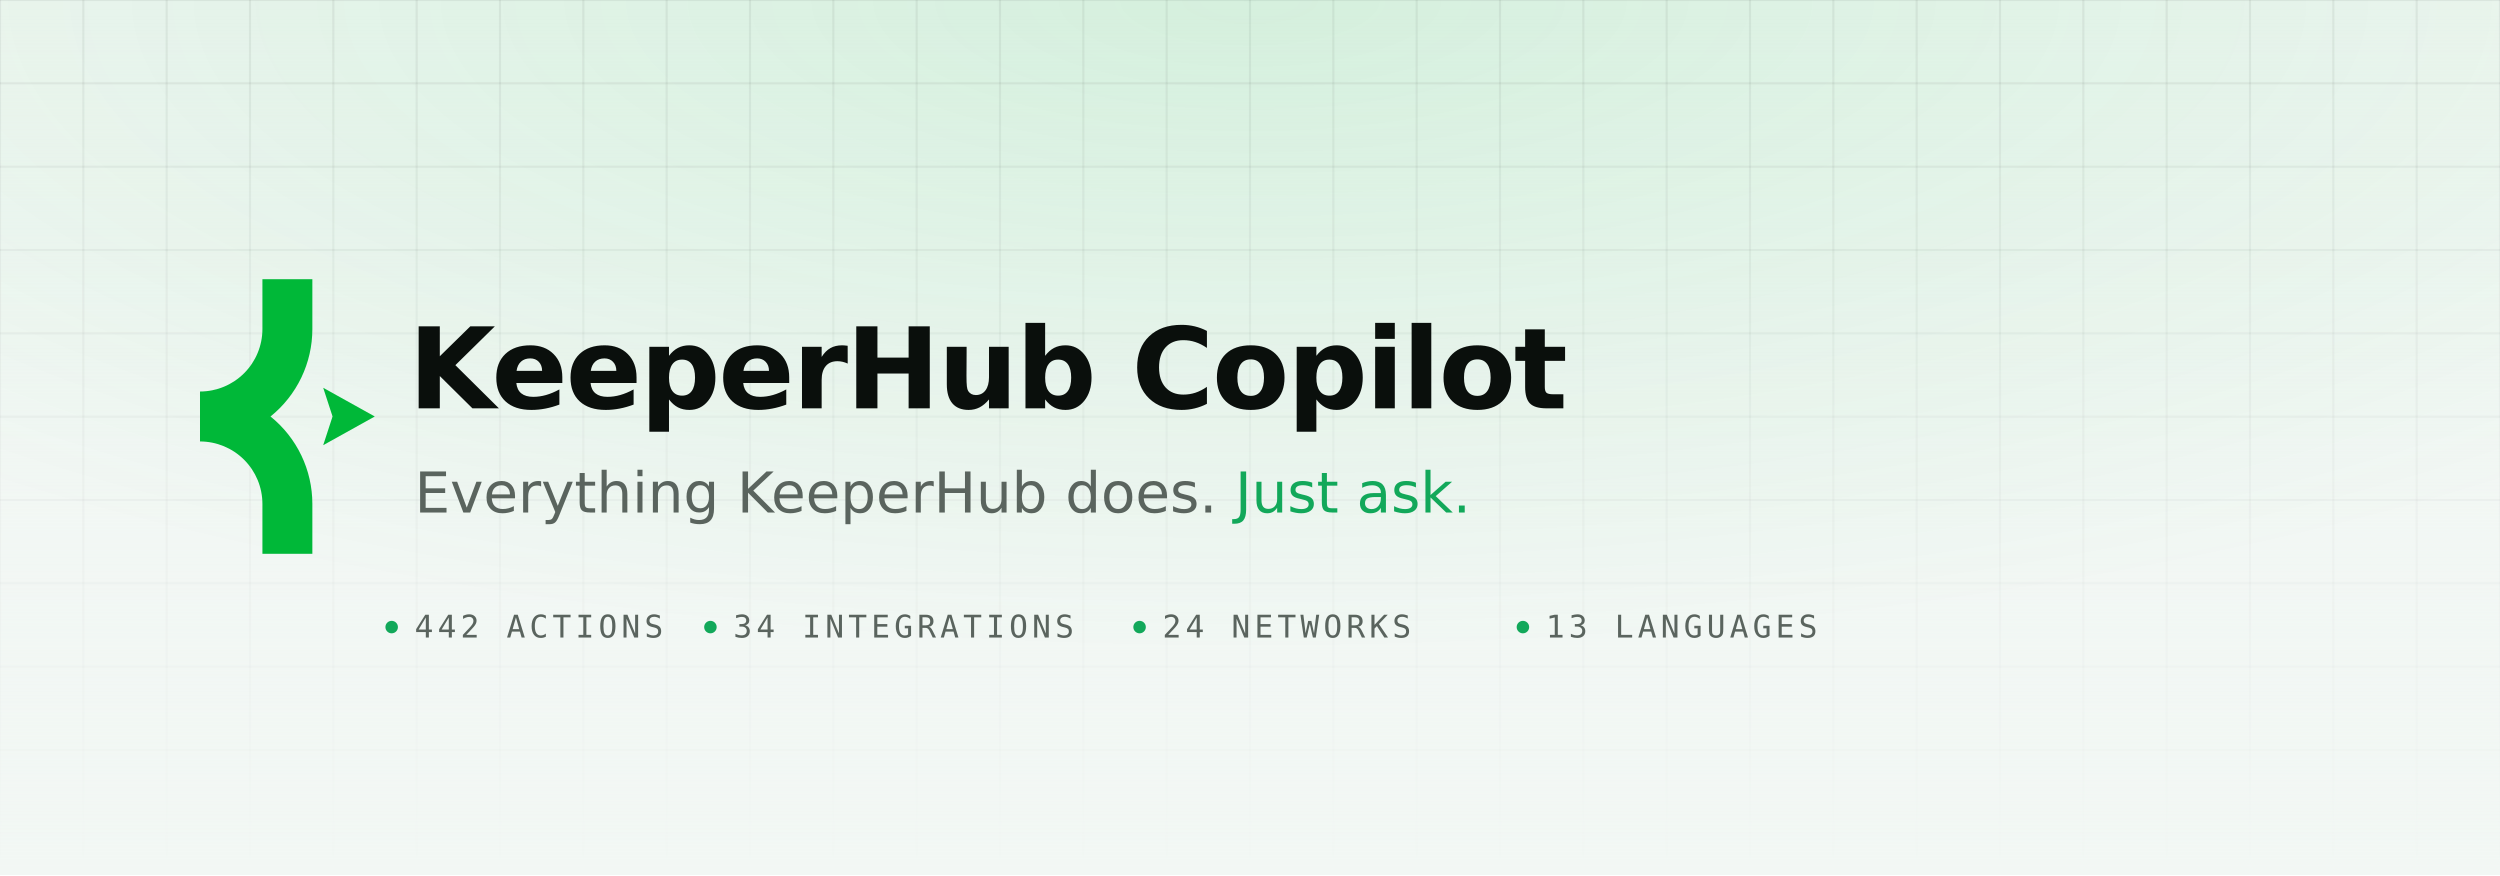
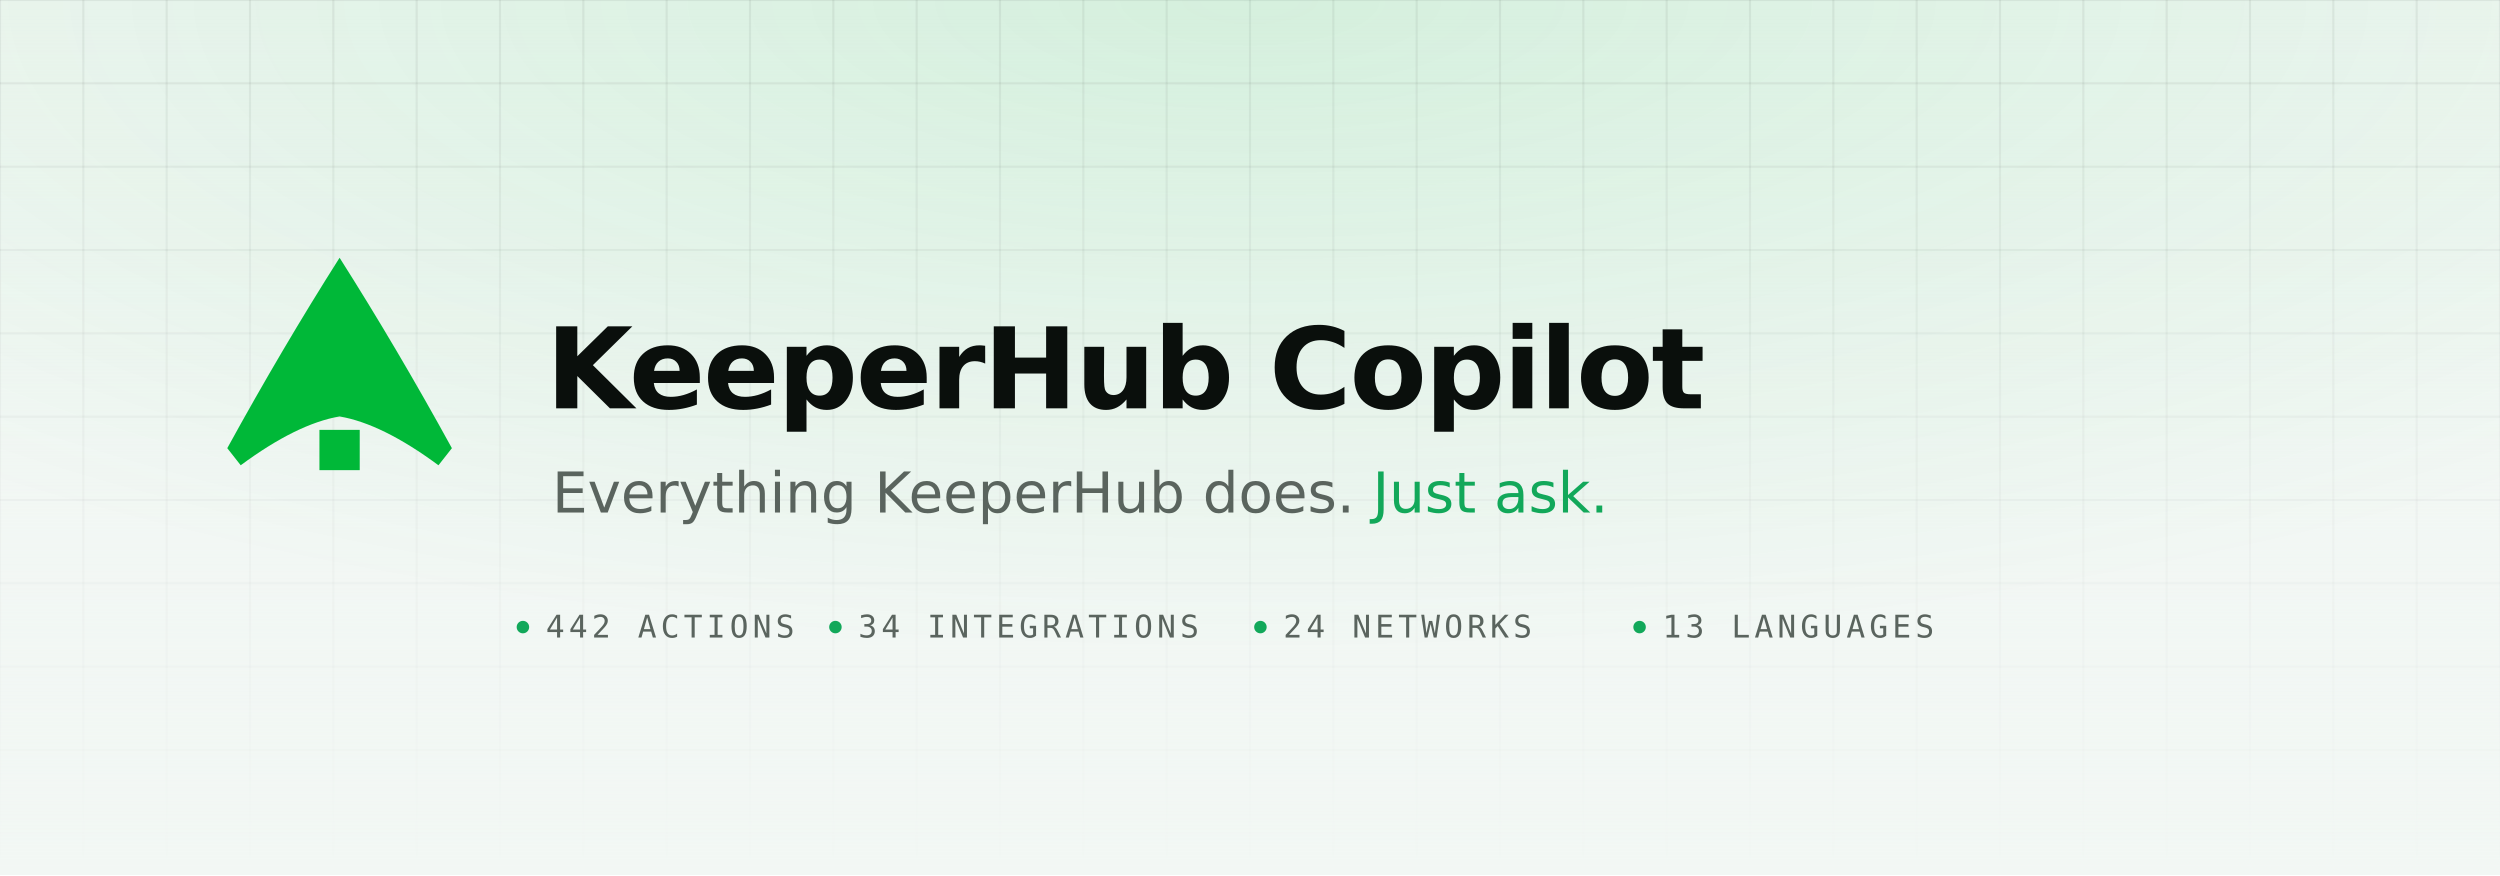
<svg xmlns="http://www.w3.org/2000/svg" width="1200" height="420" viewBox="0 0 1200 420" role="img" aria-label="KeeperHub Copilot — everything KeeperHub does, just ask">
  <defs>
    <radialGradient id="wash" cx="50%" cy="0%" r="75%">
      <stop offset="0%" stop-color="#00B838" stop-opacity="0.12" />
      <stop offset="100%" stop-color="#00B838" stop-opacity="0" />
    </radialGradient>
    <linearGradient id="fade" x1="0" y1="0" x2="0" y2="1">
      <stop offset="0%" stop-color="#F2F7F4" stop-opacity="0" />
      <stop offset="100%" stop-color="#F2F7F4" stop-opacity="1" />
    </linearGradient>
  </defs>
  <rect width="1200" height="420" fill="#F2F7F4" />
  <g>
-     <line x1="0" y1="0" x2="0" y2="420" stroke="rgba(10,15,12,0.06)" stroke-width="1" />
-     <line x1="40" y1="0" x2="40" y2="420" stroke="rgba(10,15,12,0.06)" stroke-width="1" />
-     <line x1="80" y1="0" x2="80" y2="420" stroke="rgba(10,15,12,0.06)" stroke-width="1" />
-     <line x1="120" y1="0" x2="120" y2="420" stroke="rgba(10,15,12,0.06)" stroke-width="1" />
-     <line x1="160" y1="0" x2="160" y2="420" stroke="rgba(10,15,12,0.06)" stroke-width="1" />
-     <line x1="200" y1="0" x2="200" y2="420" stroke="rgba(10,15,12,0.06)" stroke-width="1" />
-     <line x1="240" y1="0" x2="240" y2="420" stroke="rgba(10,15,12,0.06)" stroke-width="1" />
-     <line x1="280" y1="0" x2="280" y2="420" stroke="rgba(10,15,12,0.06)" stroke-width="1" />
-     <line x1="320" y1="0" x2="320" y2="420" stroke="rgba(10,15,12,0.06)" stroke-width="1" />
-     <line x1="360" y1="0" x2="360" y2="420" stroke="rgba(10,15,12,0.06)" stroke-width="1" />
-     <line x1="400" y1="0" x2="400" y2="420" stroke="rgba(10,15,12,0.06)" stroke-width="1" />
-     <line x1="440" y1="0" x2="440" y2="420" stroke="rgba(10,15,12,0.06)" stroke-width="1" />
-     <line x1="480" y1="0" x2="480" y2="420" stroke="rgba(10,15,12,0.06)" stroke-width="1" />
-     <line x1="520" y1="0" x2="520" y2="420" stroke="rgba(10,15,12,0.06)" stroke-width="1" />
-     <line x1="560" y1="0" x2="560" y2="420" stroke="rgba(10,15,12,0.06)" stroke-width="1" />
-     <line x1="600" y1="0" x2="600" y2="420" stroke="rgba(10,15,12,0.06)" stroke-width="1" />
-     <line x1="640" y1="0" x2="640" y2="420" stroke="rgba(10,15,12,0.06)" stroke-width="1" />
-     <line x1="680" y1="0" x2="680" y2="420" stroke="rgba(10,15,12,0.06)" stroke-width="1" />
-     <line x1="720" y1="0" x2="720" y2="420" stroke="rgba(10,15,12,0.06)" stroke-width="1" />
-     <line x1="760" y1="0" x2="760" y2="420" stroke="rgba(10,15,12,0.06)" stroke-width="1" />
-     <line x1="800" y1="0" x2="800" y2="420" stroke="rgba(10,15,12,0.06)" stroke-width="1" />
-     <line x1="840" y1="0" x2="840" y2="420" stroke="rgba(10,15,12,0.06)" stroke-width="1" />
-     <line x1="880" y1="0" x2="880" y2="420" stroke="rgba(10,15,12,0.06)" stroke-width="1" />
-     <line x1="920" y1="0" x2="920" y2="420" stroke="rgba(10,15,12,0.06)" stroke-width="1" />
-     <line x1="960" y1="0" x2="960" y2="420" stroke="rgba(10,15,12,0.06)" stroke-width="1" />
-     <line x1="1000" y1="0" x2="1000" y2="420" stroke="rgba(10,15,12,0.06)" stroke-width="1" />
-     <line x1="1040" y1="0" x2="1040" y2="420" stroke="rgba(10,15,12,0.06)" stroke-width="1" />
-     <line x1="1080" y1="0" x2="1080" y2="420" stroke="rgba(10,15,12,0.06)" stroke-width="1" />
-     <line x1="1120" y1="0" x2="1120" y2="420" stroke="rgba(10,15,12,0.06)" stroke-width="1" />
-     <line x1="1160" y1="0" x2="1160" y2="420" stroke="rgba(10,15,12,0.06)" stroke-width="1" />
-     <line x1="1200" y1="0" x2="1200" y2="420" stroke="rgba(10,15,12,0.06)" stroke-width="1" />
-     <line x1="0" y1="0" x2="1200" y2="0" stroke="rgba(10,15,12,0.06)" stroke-width="1" />
-     <line x1="0" y1="40" x2="1200" y2="40" stroke="rgba(10,15,12,0.06)" stroke-width="1" />
-     <line x1="0" y1="80" x2="1200" y2="80" stroke="rgba(10,15,12,0.06)" stroke-width="1" />
-     <line x1="0" y1="120" x2="1200" y2="120" stroke="rgba(10,15,12,0.06)" stroke-width="1" />
-     <line x1="0" y1="160" x2="1200" y2="160" stroke="rgba(10,15,12,0.06)" stroke-width="1" />
-     <line x1="0" y1="200" x2="1200" y2="200" stroke="rgba(10,15,12,0.06)" stroke-width="1" />
-     <line x1="0" y1="240" x2="1200" y2="240" stroke="rgba(10,15,12,0.06)" stroke-width="1" />
-     <line x1="0" y1="280" x2="1200" y2="280" stroke="rgba(10,15,12,0.06)" stroke-width="1" />
-     <line x1="0" y1="320" x2="1200" y2="320" stroke="rgba(10,15,12,0.06)" stroke-width="1" />
-     <line x1="0" y1="360" x2="1200" y2="360" stroke="rgba(10,15,12,0.06)" stroke-width="1" />
-     <line x1="0" y1="400" x2="1200" y2="400" stroke="rgba(10,15,12,0.06)" stroke-width="1" />
+     <line x1="0" y1="0" x2="0" y2="420" stroke="rgba(10,15,12,0.06)" />
+     <line x1="40" y1="0" x2="40" y2="420" stroke="rgba(10,15,12,0.06)" />
+     <line x1="80" y1="0" x2="80" y2="420" stroke="rgba(10,15,12,0.06)" />
+     <line x1="120" y1="0" x2="120" y2="420" stroke="rgba(10,15,12,0.06)" />
+     <line x1="160" y1="0" x2="160" y2="420" stroke="rgba(10,15,12,0.06)" />
+     <line x1="200" y1="0" x2="200" y2="420" stroke="rgba(10,15,12,0.06)" />
+     <line x1="240" y1="0" x2="240" y2="420" stroke="rgba(10,15,12,0.06)" />
+     <line x1="280" y1="0" x2="280" y2="420" stroke="rgba(10,15,12,0.06)" />
+     <line x1="320" y1="0" x2="320" y2="420" stroke="rgba(10,15,12,0.06)" />
+     <line x1="360" y1="0" x2="360" y2="420" stroke="rgba(10,15,12,0.06)" />
+     <line x1="400" y1="0" x2="400" y2="420" stroke="rgba(10,15,12,0.06)" />
+     <line x1="440" y1="0" x2="440" y2="420" stroke="rgba(10,15,12,0.06)" />
+     <line x1="480" y1="0" x2="480" y2="420" stroke="rgba(10,15,12,0.06)" />
+     <line x1="520" y1="0" x2="520" y2="420" stroke="rgba(10,15,12,0.06)" />
+     <line x1="560" y1="0" x2="560" y2="420" stroke="rgba(10,15,12,0.06)" />
+     <line x1="600" y1="0" x2="600" y2="420" stroke="rgba(10,15,12,0.06)" />
+     <line x1="640" y1="0" x2="640" y2="420" stroke="rgba(10,15,12,0.06)" />
+     <line x1="680" y1="0" x2="680" y2="420" stroke="rgba(10,15,12,0.06)" />
+     <line x1="720" y1="0" x2="720" y2="420" stroke="rgba(10,15,12,0.06)" />
+     <line x1="760" y1="0" x2="760" y2="420" stroke="rgba(10,15,12,0.06)" />
+     <line x1="800" y1="0" x2="800" y2="420" stroke="rgba(10,15,12,0.06)" />
+     <line x1="840" y1="0" x2="840" y2="420" stroke="rgba(10,15,12,0.06)" />
+     <line x1="880" y1="0" x2="880" y2="420" stroke="rgba(10,15,12,0.06)" />
+     <line x1="920" y1="0" x2="920" y2="420" stroke="rgba(10,15,12,0.06)" />
+     <line x1="960" y1="0" x2="960" y2="420" stroke="rgba(10,15,12,0.06)" />
+     <line x1="1000" y1="0" x2="1000" y2="420" stroke="rgba(10,15,12,0.06)" />
+     <line x1="1040" y1="0" x2="1040" y2="420" stroke="rgba(10,15,12,0.06)" />
+     <line x1="1080" y1="0" x2="1080" y2="420" stroke="rgba(10,15,12,0.06)" />
+     <line x1="1120" y1="0" x2="1120" y2="420" stroke="rgba(10,15,12,0.06)" />
+     <line x1="1160" y1="0" x2="1160" y2="420" stroke="rgba(10,15,12,0.06)" />
+     <line x1="1200" y1="0" x2="1200" y2="420" stroke="rgba(10,15,12,0.06)" />
+     <line x1="0" y1="0" x2="1200" y2="0" stroke="rgba(10,15,12,0.06)" />
+     <line x1="0" y1="40" x2="1200" y2="40" stroke="rgba(10,15,12,0.06)" />
+     <line x1="0" y1="80" x2="1200" y2="80" stroke="rgba(10,15,12,0.06)" />
+     <line x1="0" y1="120" x2="1200" y2="120" stroke="rgba(10,15,12,0.06)" />
+     <line x1="0" y1="160" x2="1200" y2="160" stroke="rgba(10,15,12,0.06)" />
+     <line x1="0" y1="200" x2="1200" y2="200" stroke="rgba(10,15,12,0.06)" />
+     <line x1="0" y1="240" x2="1200" y2="240" stroke="rgba(10,15,12,0.06)" />
+     <line x1="0" y1="280" x2="1200" y2="280" stroke="rgba(10,15,12,0.06)" />
+     <line x1="0" y1="320" x2="1200" y2="320" stroke="rgba(10,15,12,0.06)" />
+     <line x1="0" y1="360" x2="1200" y2="360" stroke="rgba(10,15,12,0.06)" />
+     <line x1="0" y1="400" x2="1200" y2="400" stroke="rgba(10,15,12,0.06)" />
  </g>
  <rect width="1200" height="420" fill="url(#fade)" />
  <rect width="1200" height="420" fill="url(#wash)" />
-   <g transform="translate(96,134) scale(0.264)">
-     <path d="M204.28 90.79V0H113.49V90.79C113.456 120.879 101.488 149.725 80.212 171.002C58.935 192.278 30.089 204.246 0 204.28V295.07C30.089 295.104 58.935 307.072 80.212 328.348C101.488 349.625 113.456 378.471 113.49 408.56V499.35H204.28V408.56C204.28 378.075 197.445 347.977 184.279 320.482C171.113 292.987 151.95 268.793 128.2 249.68C151.948 230.563 171.109 206.367 184.275 178.871C197.441 151.374 204.277 121.276 204.28 90.79Z" fill="#00B838" />
-     <path d="M224 197.5L317.77 249.674L224 301.85L241 249.674Z" fill="#00B838" />
+   <g transform="translate(88,112) scale(0.29297)" fill="#00B838">
+     <path d="M256 40Q350 188 440 352L418 380Q326 312 256 300Q186 312 94 380L72 352Q162 188 256 40Z" />
+     <rect x="223" y="322" width="66" height="66" />
  </g>
-   <text x="196" y="196" font-family="Verdana,DejaVu Sans,sans-serif" font-size="54" font-weight="600" fill="#0A0F0C" letter-spacing="-1">KeeperHub Copilot</text>
-   <text x="199" y="246" font-family="Verdana,DejaVu Sans,sans-serif" font-size="27" fill="#5A645E">Everything KeeperHub does. <tspan fill="#12A85A">Just ask.</tspan>
+   <text x="262" y="196" font-family="Verdana,DejaVu Sans,sans-serif" font-size="54" font-weight="600" fill="#0A0F0C" letter-spacing="-1">KeeperHub Copilot</text>
+   <text x="265" y="246" font-family="Verdana,DejaVu Sans,sans-serif" font-size="27" fill="#5A645E">Everything KeeperHub does. <tspan fill="#12A85A">Just ask.</tspan>
  </text>
-   <g font-family="DejaVu Sans Mono,Consolas,monospace" font-size="15" fill="#5A645E" letter-spacing="2">
-     <text x="199" y="306">442 ACTIONS</text>
-     <text x="352" y="306">34 INTEGRATIONS</text>
-     <text x="558" y="306">24 NETWORKS</text>
-     <text x="742" y="306">13 LANGUAGES</text>
+   <g font-family="DejaVu Sans Mono,Menlo,Consolas,monospace" font-size="15" fill="#5A645E" letter-spacing="2">
+     <text x="262" y="306">442 ACTIONS</text>
+     <text x="412" y="306">34 INTEGRATIONS</text>
+     <text x="616" y="306">24 NETWORKS</text>
+     <text x="798" y="306">13 LANGUAGES</text>
  </g>
  <g fill="#12A85A">
-     <circle cx="188" cy="301" r="3" />
-     <circle cx="341" cy="301" r="3" />
-     <circle cx="547" cy="301" r="3" />
-     <circle cx="731" cy="301" r="3" />
+     <circle cx="251" cy="301" r="3" />
+     <circle cx="401" cy="301" r="3" />
+     <circle cx="605" cy="301" r="3" />
+     <circle cx="787" cy="301" r="3" />
  </g>
</svg>
